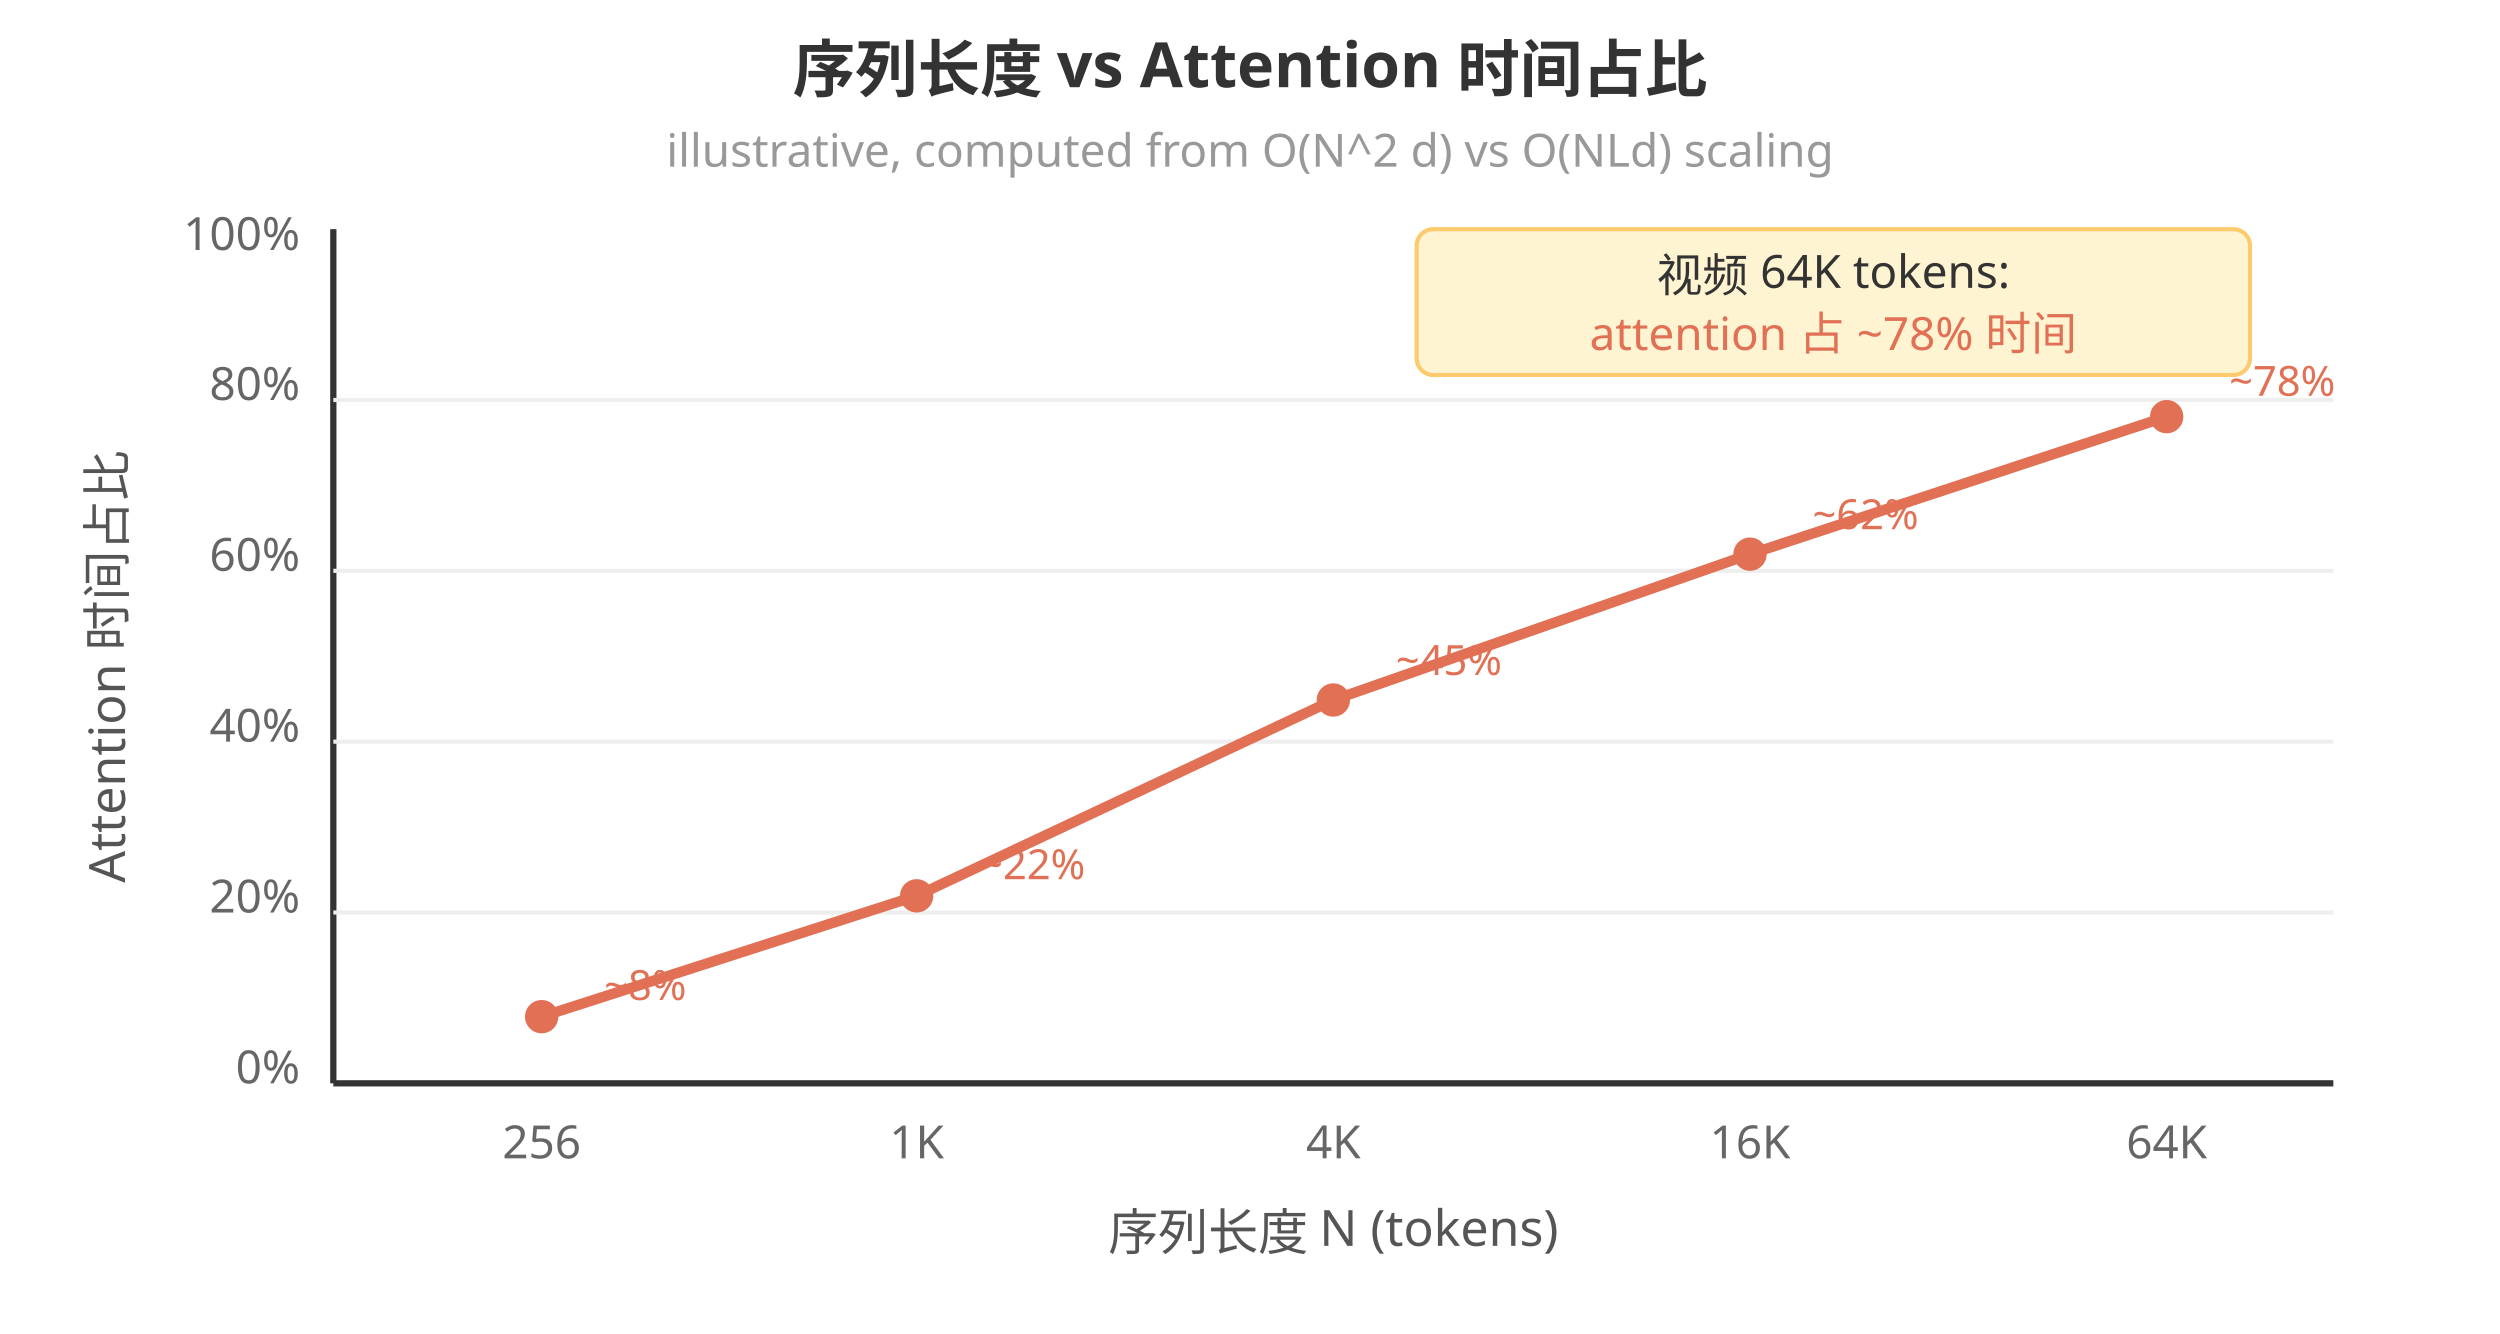
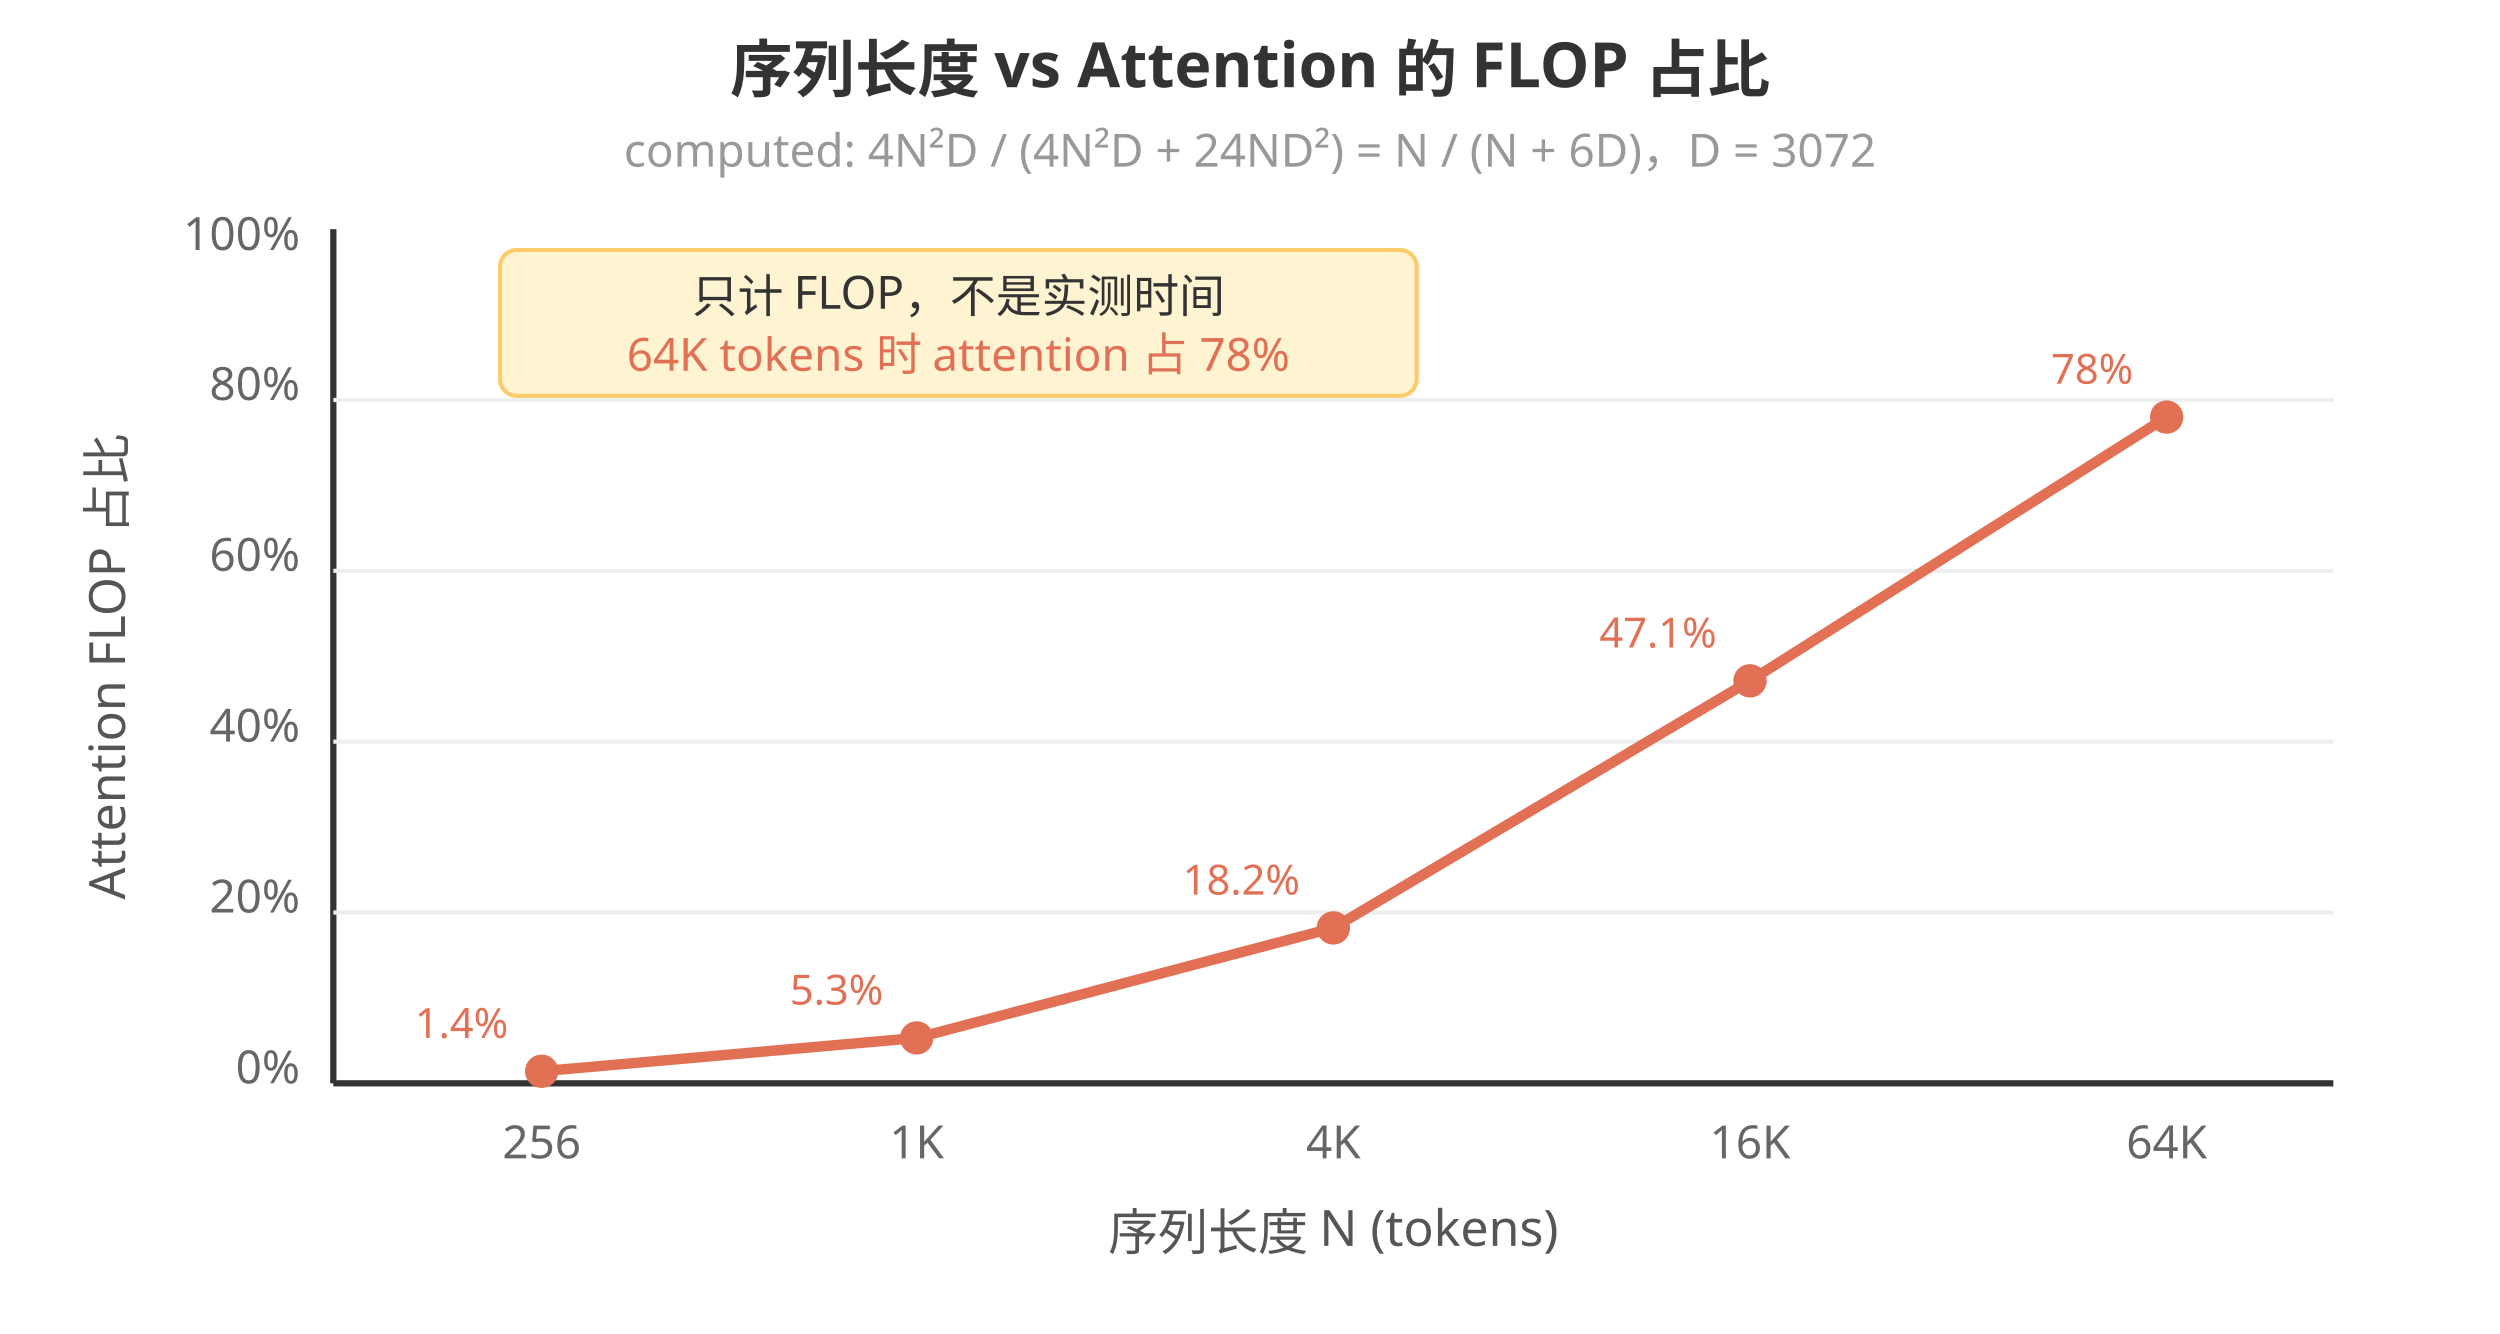
<svg xmlns="http://www.w3.org/2000/svg" viewBox="0 0 600 320" font-family="system-ui,sans-serif" font-size="13">
-   <text x="300" y="22" text-anchor="middle" font-size="15" font-weight="bold" fill="#333">序列长度 vs Attention 时间占比</text>
-   <text x="300" y="40" text-anchor="middle" font-size="11" fill="#999">illustrative, computed from O(N^2 d) vs O(NLd) scaling</text>
+   <text x="300" y="22" text-anchor="middle" font-size="15" font-weight="bold" fill="#333">序列长度 vs Attention 的 FLOP 占比</text>
+   <text x="300" y="40" text-anchor="middle" font-size="11" fill="#999">computed: 4N²D / (4N²D + 24ND²) = N / (N + 6D)，D = 3072</text>
  <line x1="80" y1="260" x2="560" y2="260" stroke="#333" stroke-width="1.5" />
  <line x1="80" y1="260" x2="80" y2="55" stroke="#333" stroke-width="1.5" />
  <text x="72" y="260" text-anchor="end" font-size="11" fill="#666">0%</text>
  <text x="72" y="219" text-anchor="end" font-size="11" fill="#666">20%</text>
  <text x="72" y="178" text-anchor="end" font-size="11" fill="#666">40%</text>
  <text x="72" y="137" text-anchor="end" font-size="11" fill="#666">60%</text>
  <text x="72" y="96" text-anchor="end" font-size="11" fill="#666">80%</text>
  <text x="72" y="60" text-anchor="end" font-size="11" fill="#666">100%</text>
  <line x1="80" y1="219" x2="560" y2="219" stroke="#eee" stroke-width="1" />
  <line x1="80" y1="178" x2="560" y2="178" stroke="#eee" stroke-width="1" />
  <line x1="80" y1="137" x2="560" y2="137" stroke="#eee" stroke-width="1" />
  <line x1="80" y1="96" x2="560" y2="96" stroke="#eee" stroke-width="1" />
  <text x="130" y="278" text-anchor="middle" font-size="11" fill="#666">256</text>
  <text x="220" y="278" text-anchor="middle" font-size="11" fill="#666">1K</text>
  <text x="320" y="278" text-anchor="middle" font-size="11" fill="#666">4K</text>
  <text x="420" y="278" text-anchor="middle" font-size="11" fill="#666">16K</text>
  <text x="520" y="278" text-anchor="middle" font-size="11" fill="#666">64K</text>
  <text x="320" y="300" text-anchor="middle" font-size="12" fill="#555">序列长度 N (tokens)</text>
-   <text x="30" y="160" text-anchor="middle" font-size="12" fill="#555" transform="rotate(-90,30,160)">Attention 时间占比</text>
-   <polyline points="130,244 220,215 320,168 420,133 520,100" fill="none" stroke="#e17055" stroke-width="2.5" stroke-linecap="round" stroke-linejoin="round" />
-   <circle cx="130" cy="244" r="4" fill="#e17055" />
-   <circle cx="220" cy="215" r="4" fill="#e17055" />
-   <circle cx="320" cy="168" r="4" fill="#e17055" />
-   <circle cx="420" cy="133" r="4" fill="#e17055" />
-   <circle cx="520" cy="100" r="4" fill="#e17055" />
-   <text x="145" y="240" font-size="10" fill="#e17055">~8%</text>
-   <text x="235" y="211" font-size="10" fill="#e17055">~22%</text>
-   <text x="335" y="162" font-size="10" fill="#e17055">~45%</text>
-   <text x="435" y="127" font-size="10" fill="#e17055">~62%</text>
-   <text x="535" y="95" font-size="10" fill="#e17055">~78%</text>
-   <rect x="340" y="55" width="200" height="35" rx="4" fill="#ffeaa7" fill-opacity="0.5" stroke="#fdcb6e" />
-   <text x="440" y="70" text-anchor="middle" font-size="11" fill="#333">视频 64K tokens:</text>
-   <text x="440" y="84" text-anchor="middle" font-size="11" fill="#e17055">attention 占 ~78% 时间</text>
+   <text x="30" y="160" text-anchor="middle" font-size="12" fill="#555" transform="rotate(-90,30,160)">Attention FLOP 占比</text>
+   <polyline points="130,257.1 220,249.1 320,222.7 420,163.4 520,100.1" fill="none" stroke="#e17055" stroke-width="2.5" stroke-linecap="round" stroke-linejoin="round" />
+   <circle cx="130" cy="257.1" r="4" fill="#e17055" />
+   <circle cx="220" cy="249.1" r="4" fill="#e17055" />
+   <circle cx="320" cy="222.7" r="4" fill="#e17055" />
+   <circle cx="420" cy="163.4" r="4" fill="#e17055" />
+   <circle cx="520" cy="100.1" r="4" fill="#e17055" />
+   <text x="122" y="249.1" text-anchor="end" font-size="10" fill="#e17055">1.4%</text>
+   <text x="212" y="241.1" text-anchor="end" font-size="10" fill="#e17055">5.3%</text>
+   <text x="312" y="214.7" text-anchor="end" font-size="10" fill="#e17055">18.2%</text>
+   <text x="412" y="155.4" text-anchor="end" font-size="10" fill="#e17055">47.1%</text>
+   <text x="512" y="92.1" text-anchor="end" font-size="10" fill="#e17055">78%</text>
+   <rect x="120" y="60" width="220" height="35" rx="4" fill="#ffeaa7" fill-opacity="0.5" stroke="#fdcb6e" />
+   <text x="230" y="75" text-anchor="middle" font-size="11" fill="#333">只计 FLOP，不是实测时间</text>
+   <text x="230" y="89" text-anchor="middle" font-size="11" fill="#e17055">64K tokens 时 attention 占 78%</text>
</svg>
